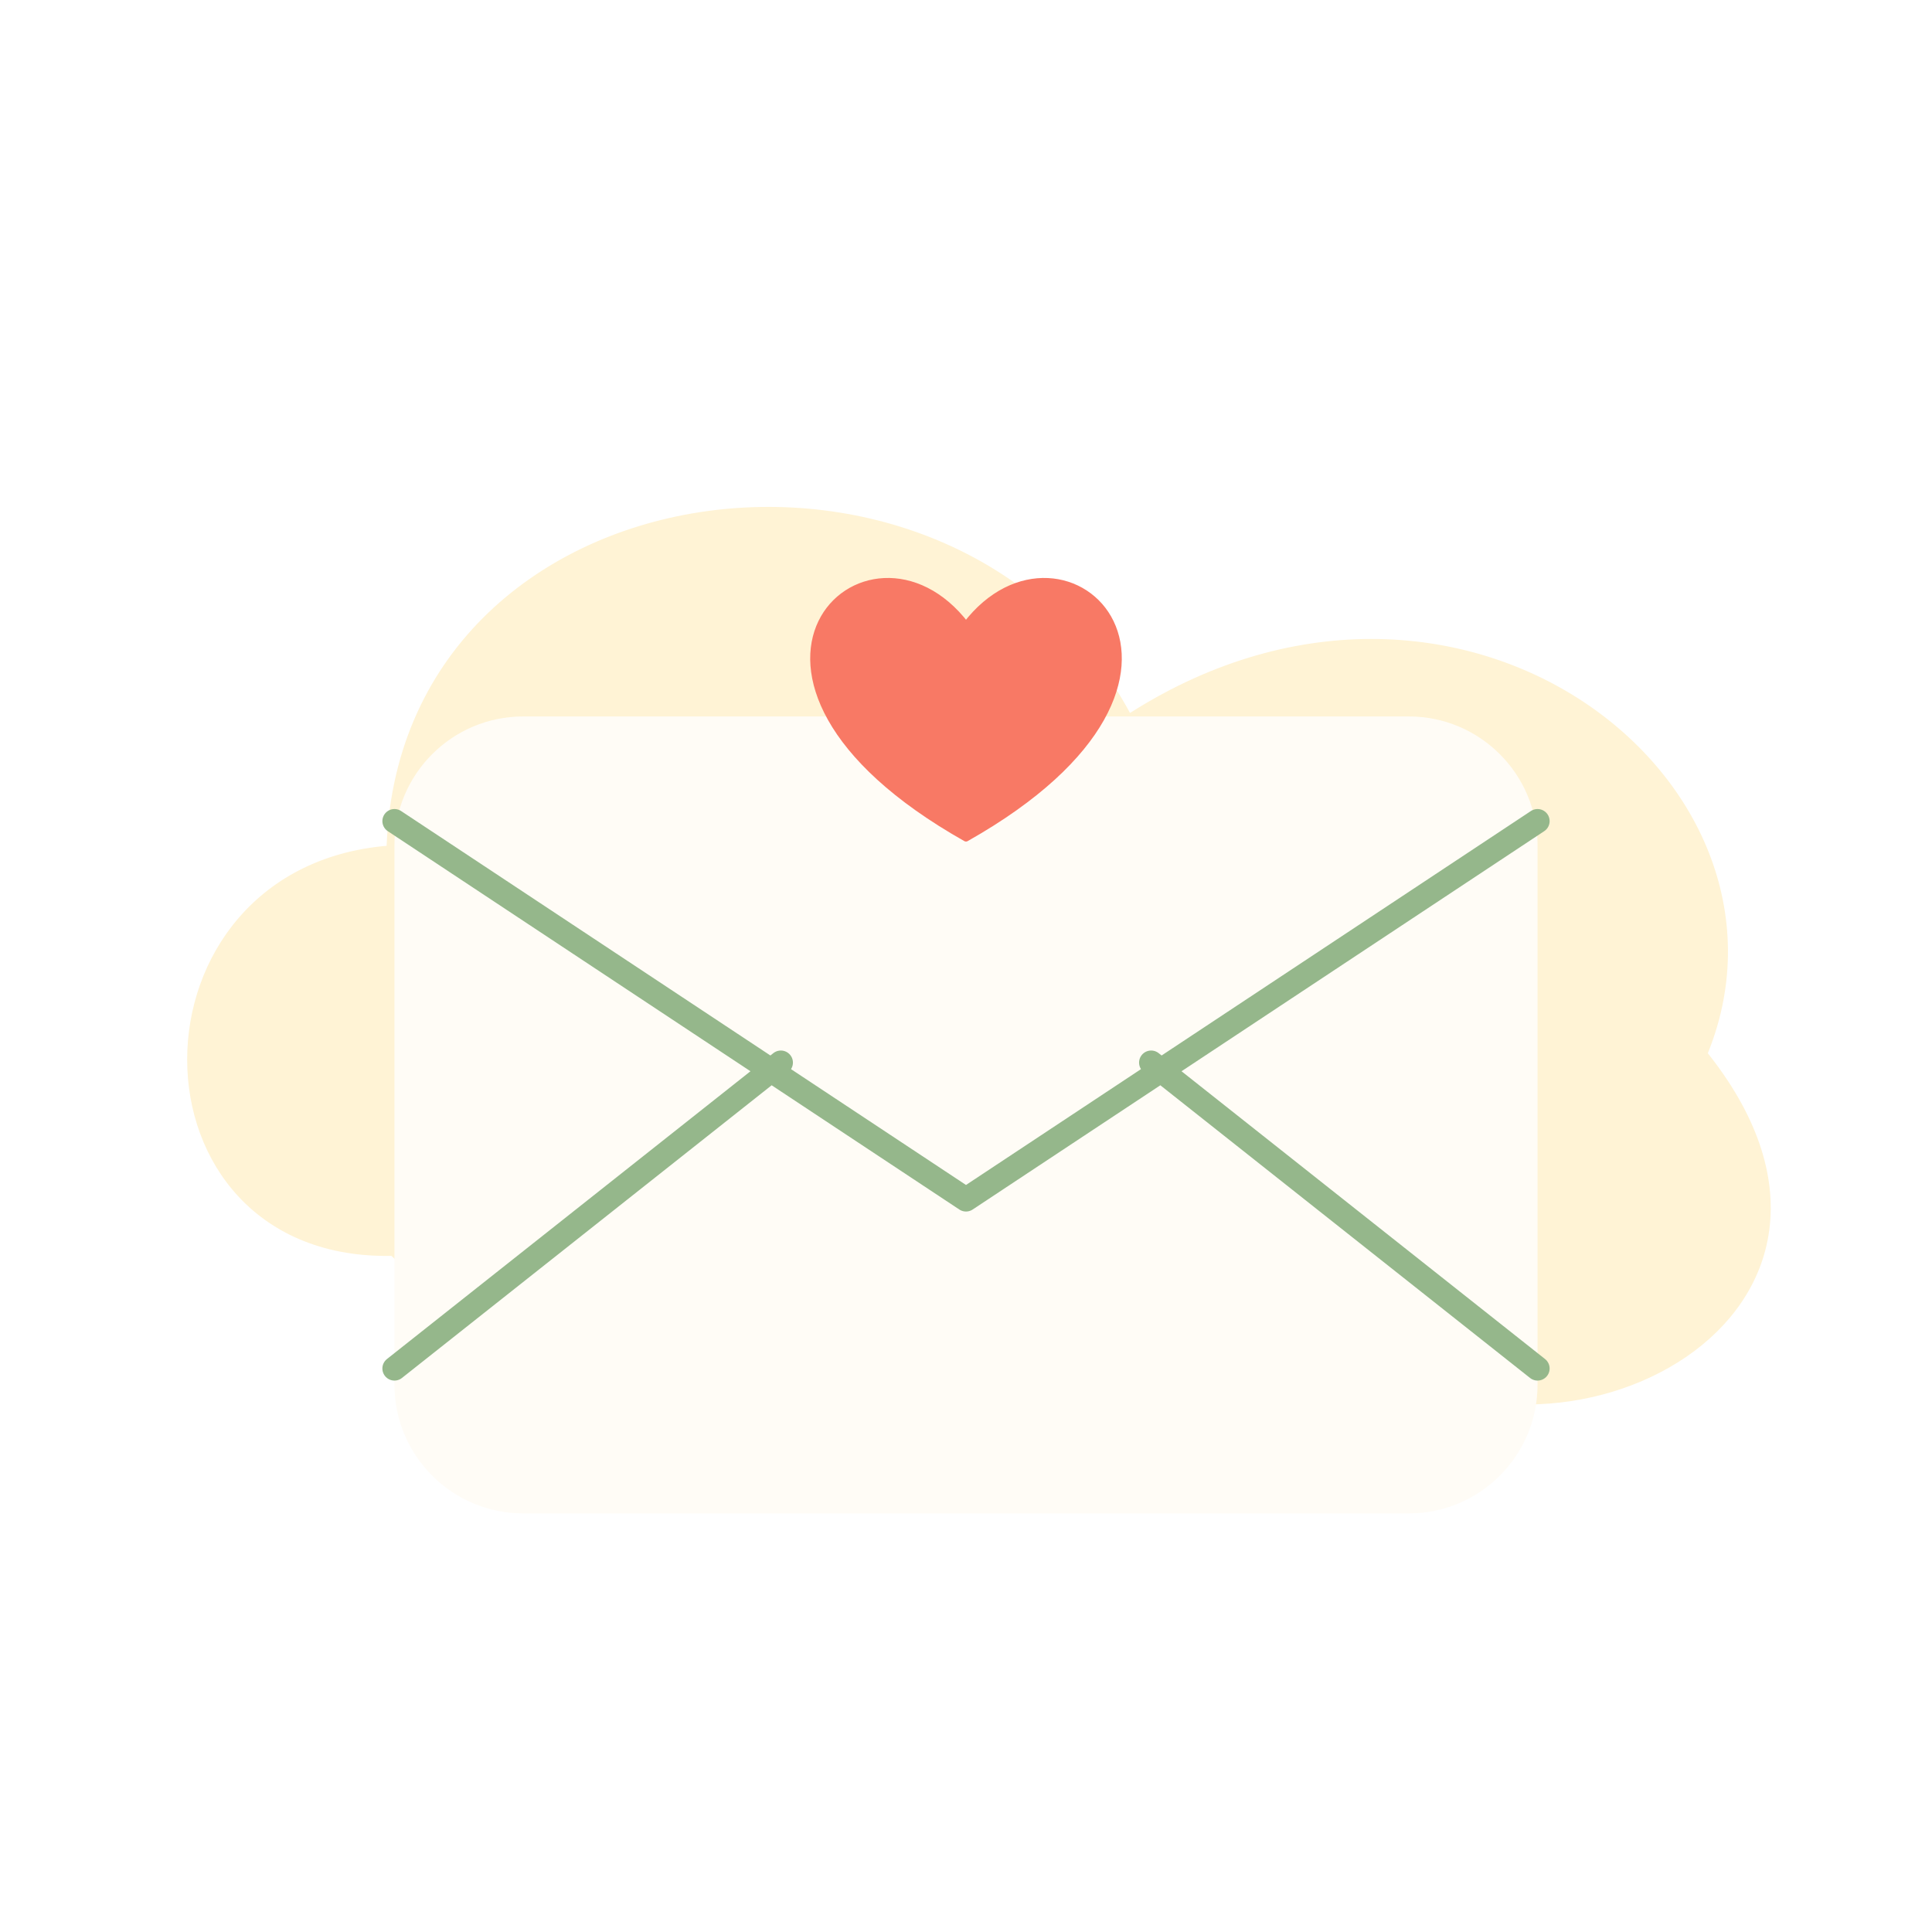
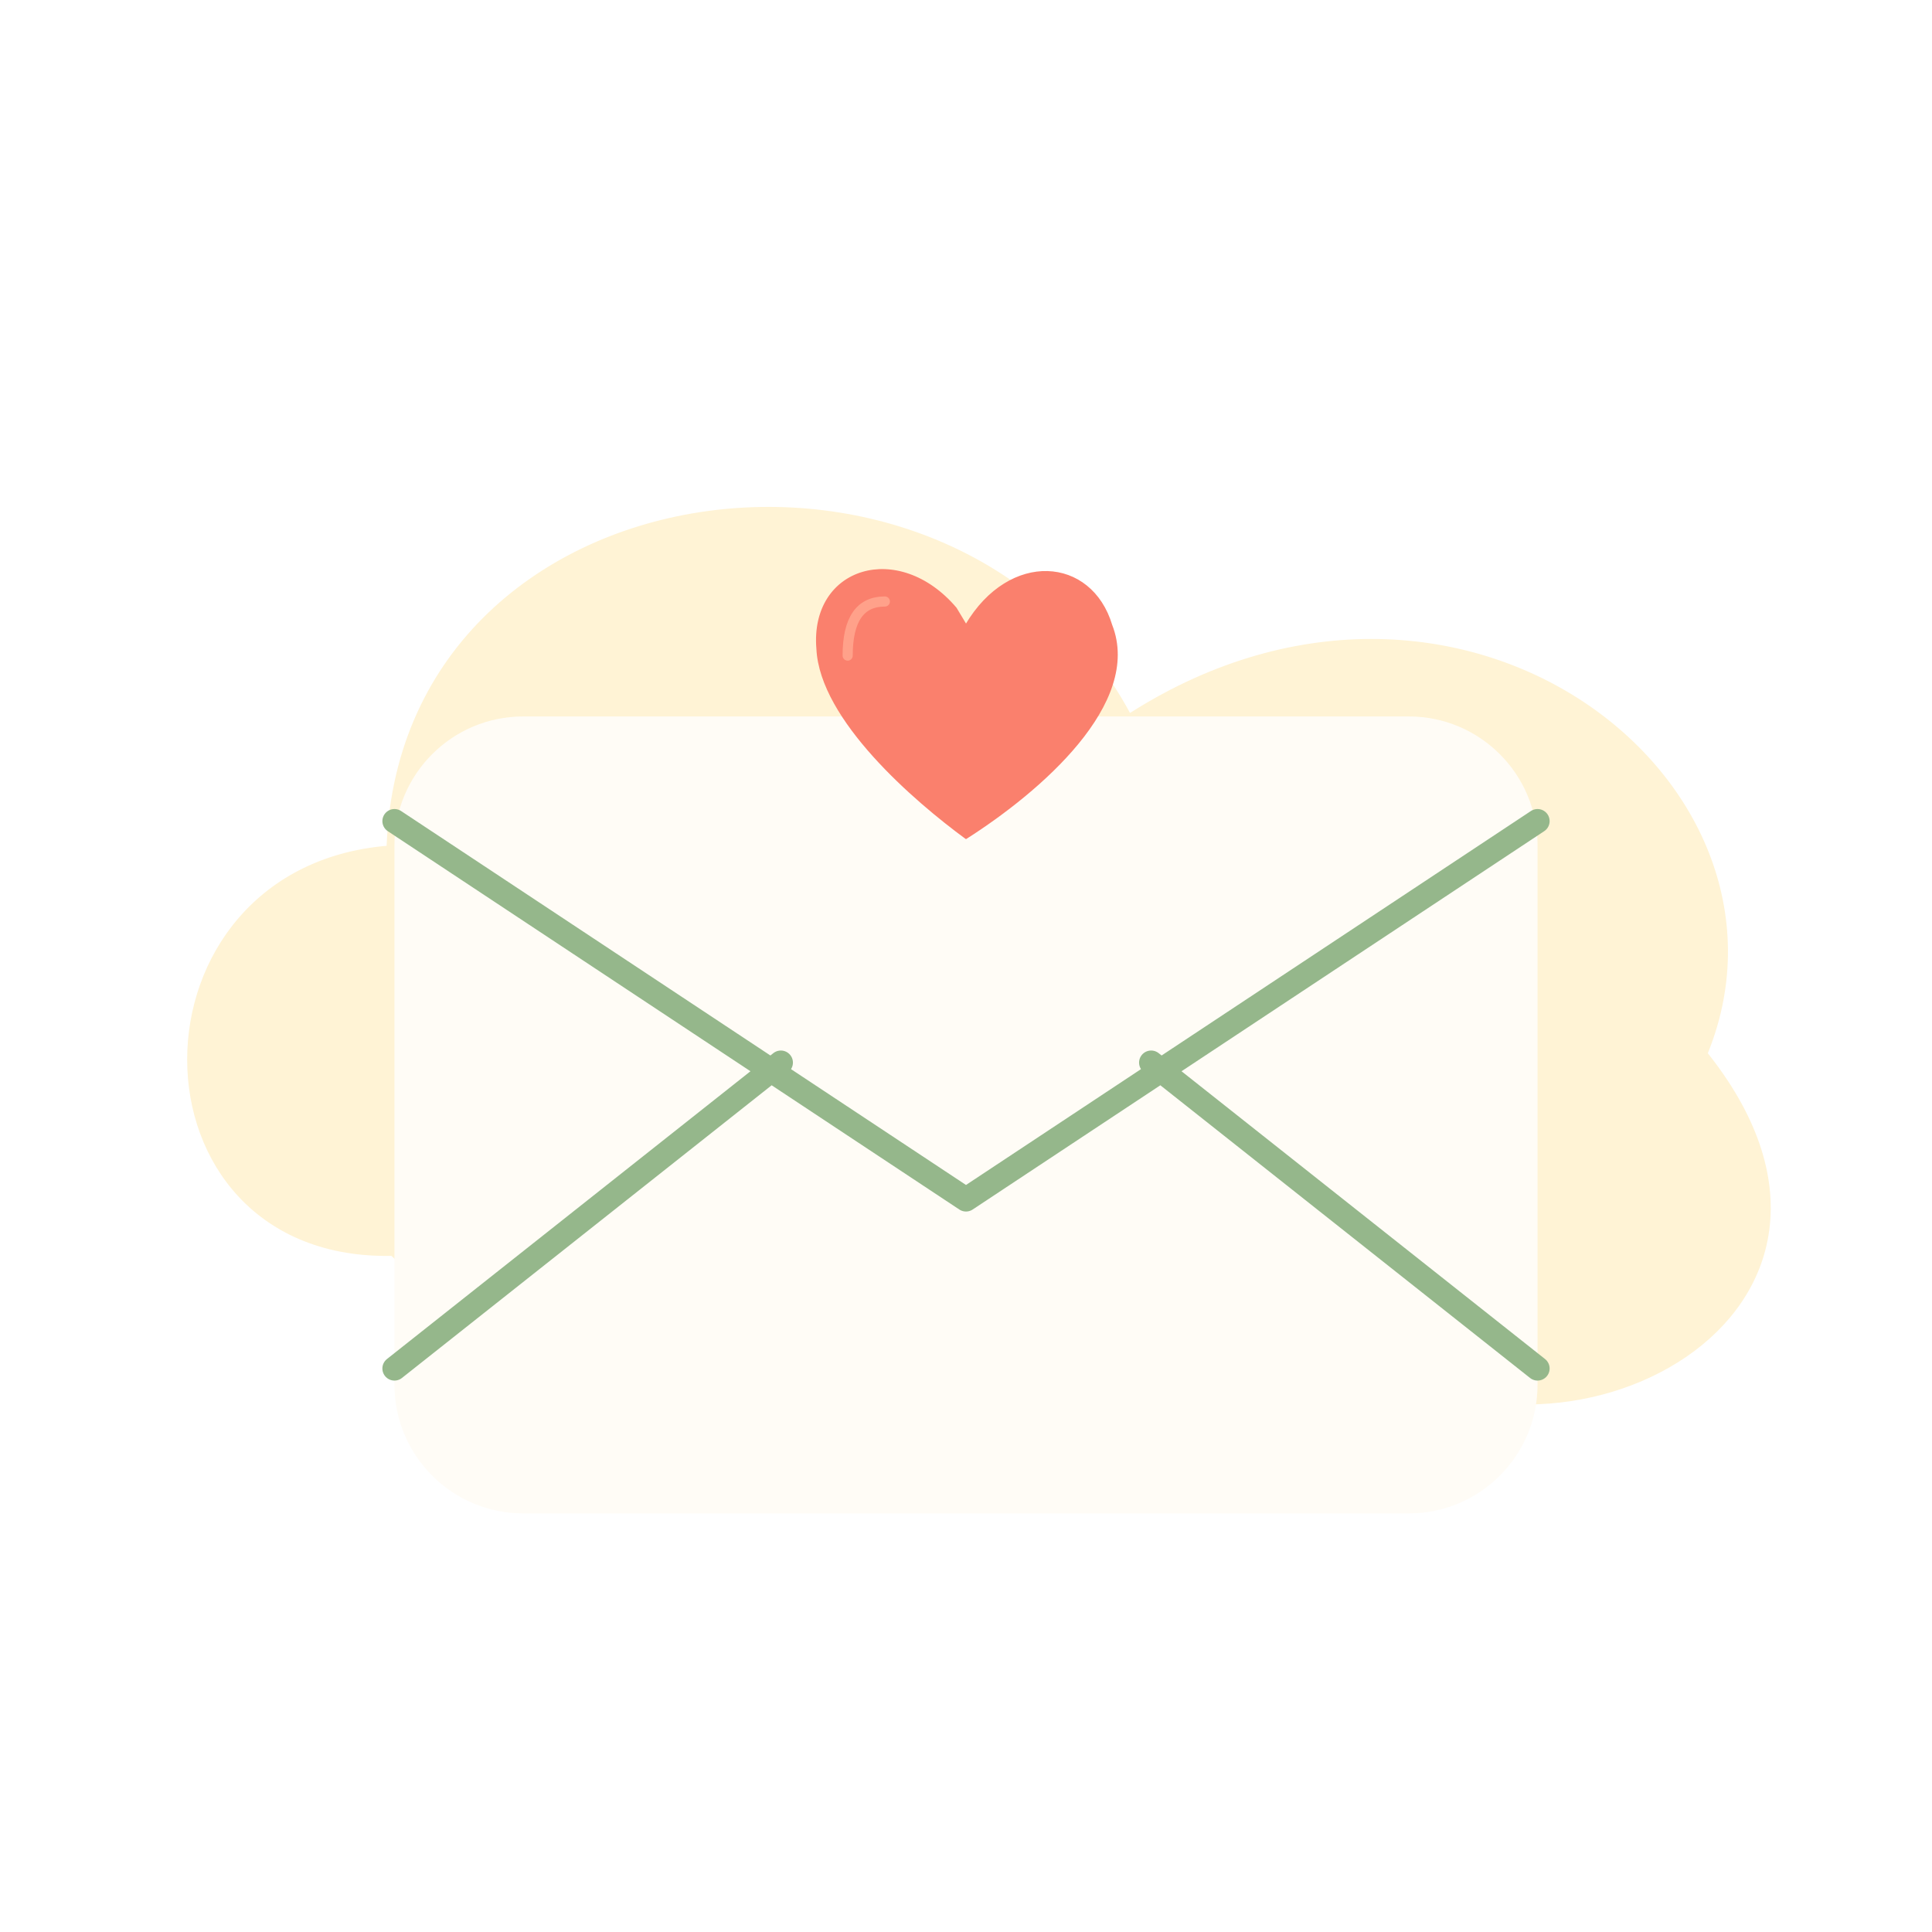
<svg xmlns="http://www.w3.org/2000/svg" width="240" height="240" viewBox="0 0 240 240" role="img" aria-labelledby="title">
  <path d="M49 155C16 156 16 108 49 106 50 58 119 49 140 90 181 63 225 98 211 131 237 163 193 185 170 167H62Z" fill="#FFF3D5" stroke="#FFF3D5" stroke-width="2" stroke-linecap="round" stroke-linejoin="round" />
  <rect x="49" y="89" width="142" height="99" rx="16" fill="#FFFCF6" />
  <path d="M49 102l71 47 71-47 M49 170l48-38 M191 170l-48-38" fill="none" stroke="#95B78B" stroke-width="3" stroke-linecap="round" stroke-linejoin="round" />
  <g transform="translate(120 89) scale(0.42)">
-     <path d="M0 36C-85-12-29-65 0-27 29-65 85-12 0 36Z" fill="#F87965" stroke="#F87965" stroke-width="2" stroke-linecap="round" stroke-linejoin="round" />
+     <path d="M0 36C-15 25-43 1-44-20-46-44-20-52-3-32L0-27C13-49 37-47 43-27 52-4 22 22 0 36Z" fill="#FA806D" stroke="#FA806D" stroke-width="0.5" stroke-linecap="round" stroke-linejoin="round" />
+     <path d="M-35-18Q-35-34-24-34" fill="none" stroke="#FFA18A" stroke-width="3" stroke-linecap="round" stroke-linejoin="round" />
  </g>
</svg>
